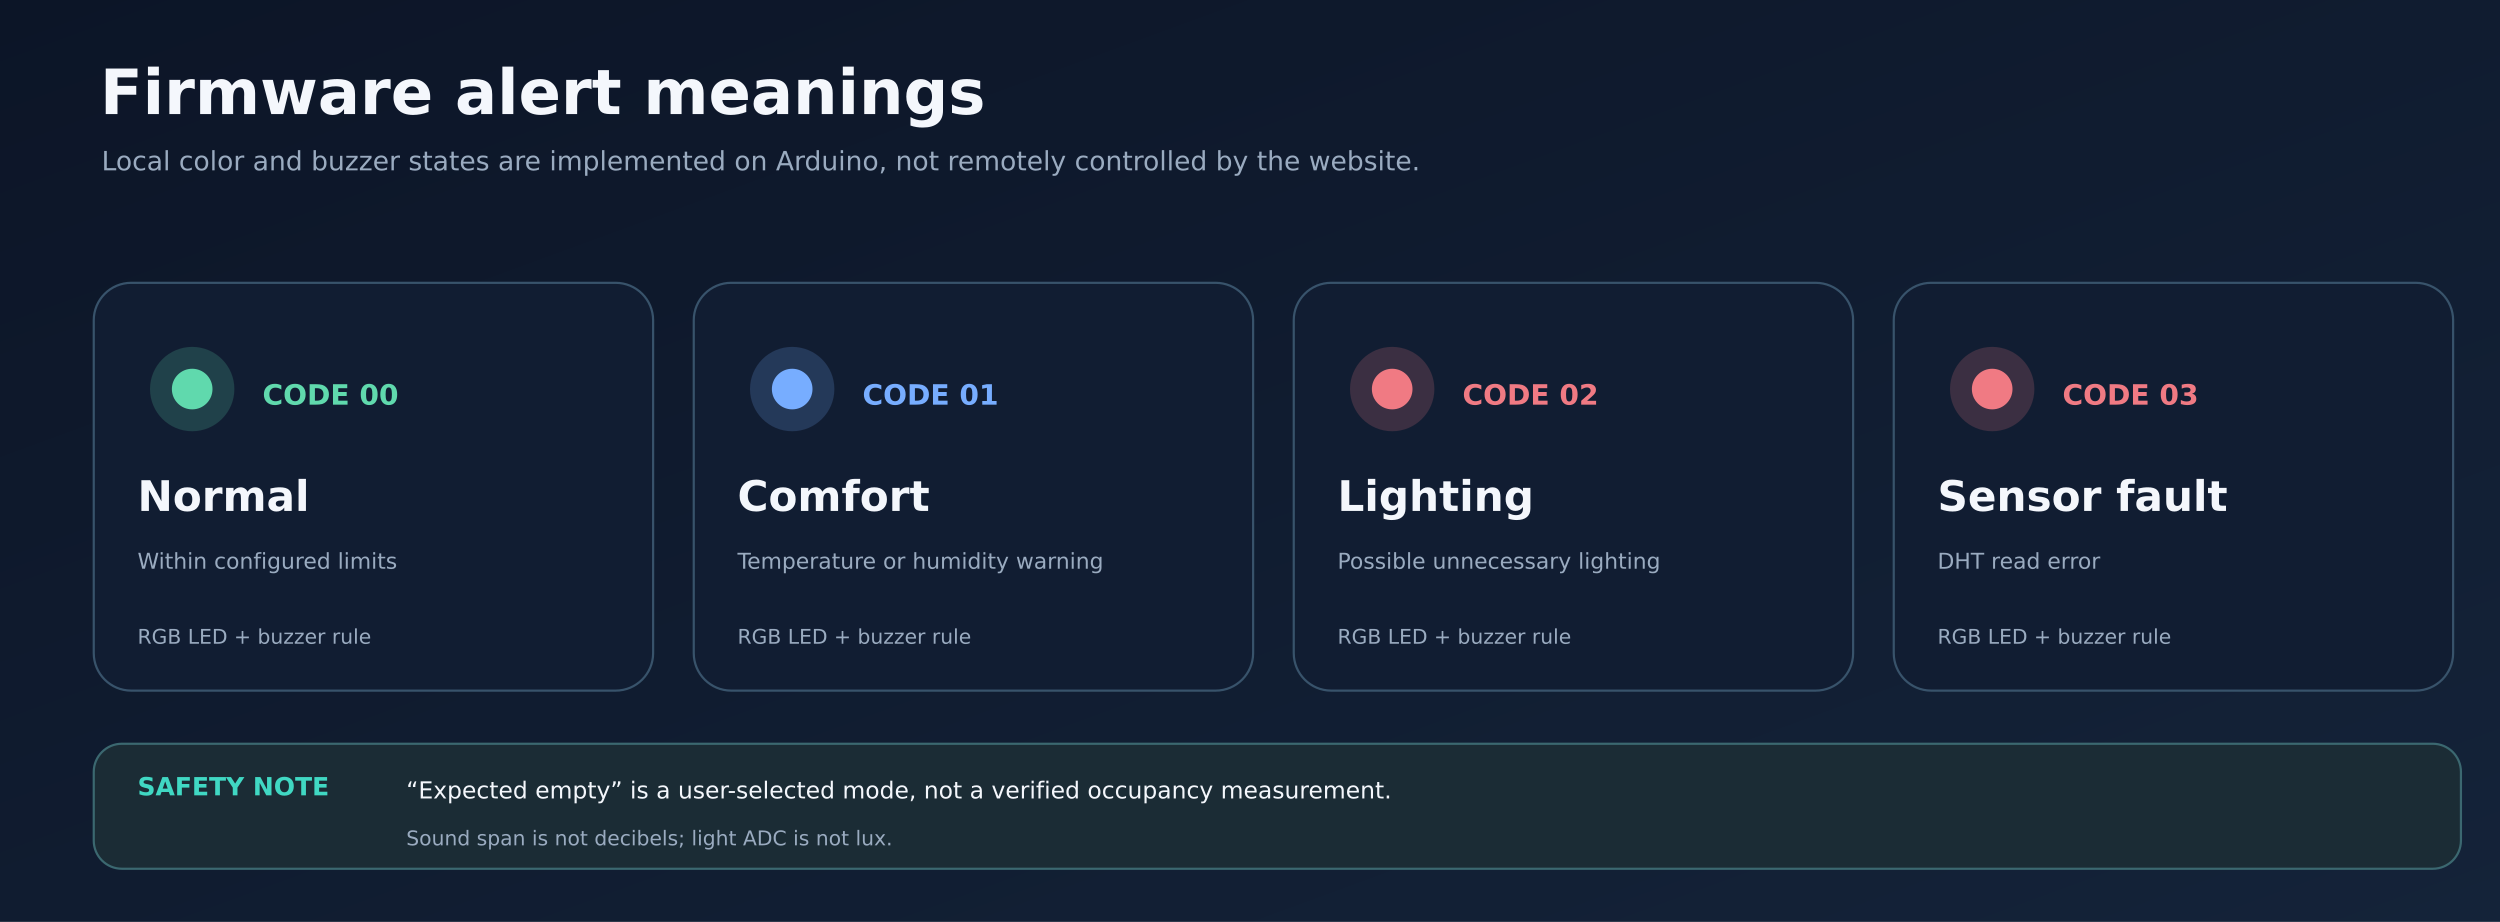
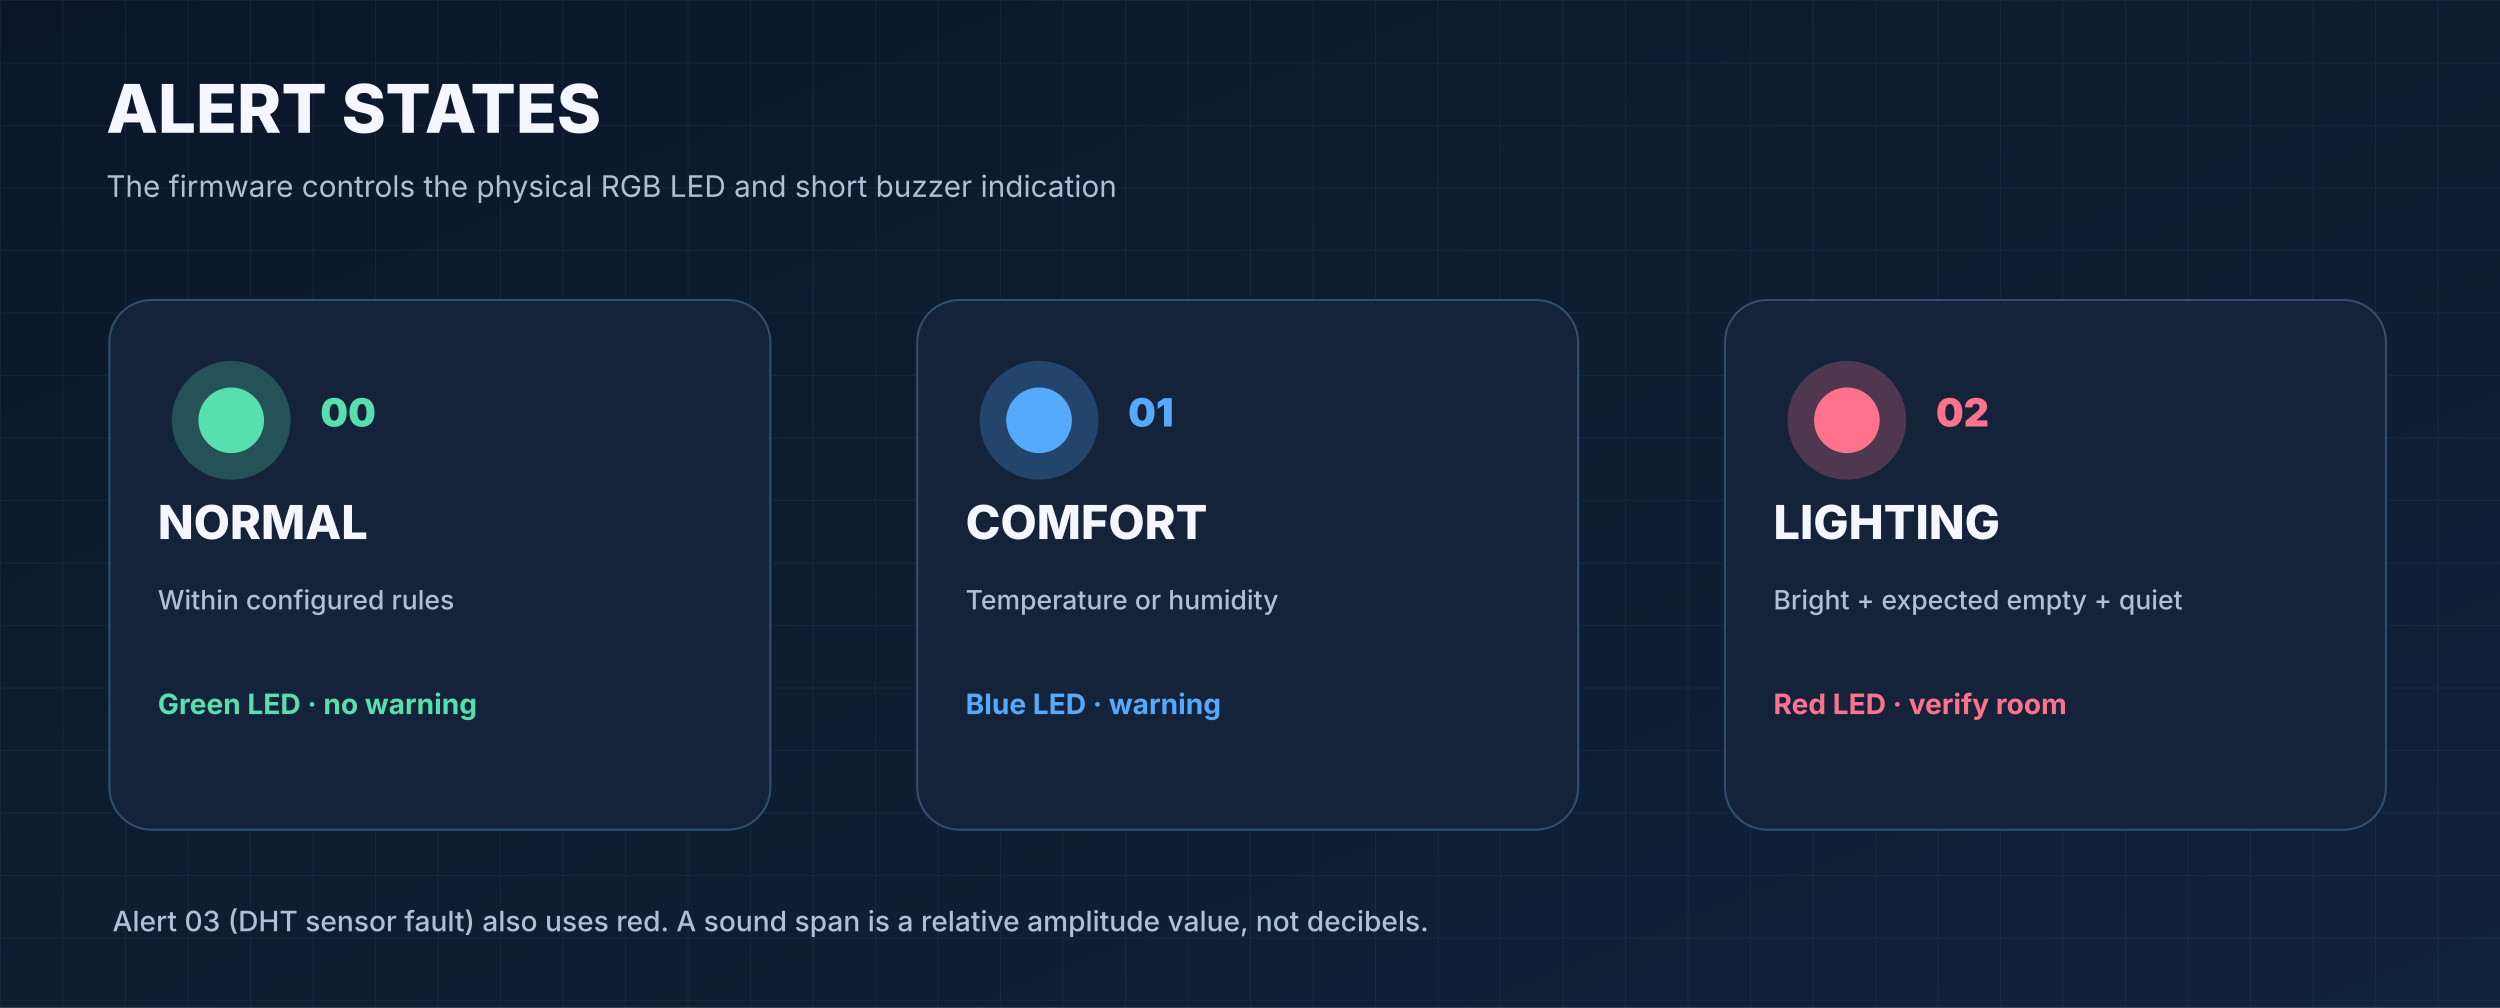
- <svg xmlns="http://www.w3.org/2000/svg" width="1600" height="590" viewBox="0 0 1600 590" role="img">
+ <svg xmlns="http://www.w3.org/2000/svg" width="1600" height="645" viewBox="0 0 1600 645">
  <defs>
-     <linearGradient id="bg" x1="0" y1="0" x2="1" y2="1">
-       <stop offset="0" stop-color="#0C1527" />
-       <stop offset="1" stop-color="#142339" />
+     <linearGradient id="bg" x1="0" x2="1" y1="0" y2="1">
+       <stop offset="0%" stop-color="#0b1729" />
+       <stop offset="100%" stop-color="#0f233b" />
    </linearGradient>
-     <linearGradient id="ac" x1="0" y1="0" x2="1" y2="1">
-       <stop offset="0" stop-color="#46E3C9" />
-       <stop offset="1" stop-color="#4A9FE8" />
+     <linearGradient id="teal" x1="0" x2="1" y1="0" y2="1">
+       <stop offset="0%" stop-color="#47e0c1" />
+       <stop offset="100%" stop-color="#4fa3eb" />
    </linearGradient>
-     <marker id="arrow" markerWidth="12" markerHeight="12" refX="9" refY="5" orient="auto" markerUnits="userSpaceOnUse">
-       <path d="M0 0 L10 5 L0 10Z" fill="#53D9C6" />
-     </marker>
+     <pattern id="grid" width="40" height="40" patternUnits="userSpaceOnUse">
+       <path d="M40 0H0V40" stroke="#304b67" opacity=".26" stroke-width="1" fill="none" />
+     </pattern>
  </defs>
  <rect width="100%" height="100%" fill="url(#bg)" />
-   <text x="64" y="73" font-family="'DejaVu Sans', 'Arial', sans-serif" font-size="40" font-weight="800" text-anchor="start" fill="#F4F7FC">Firmware alert meanings</text>
-   <text x="65" y="109" font-family="'DejaVu Sans', 'Arial', sans-serif" font-size="17" font-weight="400" text-anchor="start" fill="#9AABC0">Local color and buzzer states are implemented on Arduino, not remotely controlled by the website.</text>
-   <rect x="60" y="181" width="358" height="261" rx="24" fill="#111D32" stroke="#38536B" stroke-width="1.4" />
-   <circle cx="123" cy="249" r="27" fill="#60D9AD" opacity=".19" />
-   <circle cx="123" cy="249" r="13" fill="#60D9AD" />
-   <text x="168" y="259" font-family="'DejaVu Sans', 'Arial', sans-serif" font-size="18" font-weight="800" text-anchor="start" fill="#60D9AD">CODE 00</text>
-   <text x="88" y="327" font-family="'DejaVu Sans', 'Arial', sans-serif" font-size="27" font-weight="750" text-anchor="start" fill="#F4F7FC">Normal</text>
-   <text x="88" y="364" font-family="'DejaVu Sans', 'Arial', sans-serif" font-size="14" font-weight="400" text-anchor="start" fill="#9AABC0">Within configured limits</text>
-   <text x="88" y="412" font-family="'DejaVu Sans', 'Arial', sans-serif" font-size="13" font-weight="400" text-anchor="start" fill="#9AABC0">RGB LED  +  buzzer rule</text>
-   <rect x="444" y="181" width="358" height="261" rx="24" fill="#111D32" stroke="#38536B" stroke-width="1.4" />
-   <circle cx="507" cy="249" r="27" fill="#77ADFF" opacity=".19" />
-   <circle cx="507" cy="249" r="13" fill="#77ADFF" />
-   <text x="552" y="259" font-family="'DejaVu Sans', 'Arial', sans-serif" font-size="18" font-weight="800" text-anchor="start" fill="#77ADFF">CODE 01</text>
-   <text x="472" y="327" font-family="'DejaVu Sans', 'Arial', sans-serif" font-size="27" font-weight="750" text-anchor="start" fill="#F4F7FC">Comfort</text>
-   <text x="472" y="364" font-family="'DejaVu Sans', 'Arial', sans-serif" font-size="14" font-weight="400" text-anchor="start" fill="#9AABC0">Temperature or humidity warning</text>
-   <text x="472" y="412" font-family="'DejaVu Sans', 'Arial', sans-serif" font-size="13" font-weight="400" text-anchor="start" fill="#9AABC0">RGB LED  +  buzzer rule</text>
-   <rect x="828" y="181" width="358" height="261" rx="24" fill="#111D32" stroke="#38536B" stroke-width="1.4" />
-   <circle cx="891" cy="249" r="27" fill="#F07A83" opacity=".19" />
-   <circle cx="891" cy="249" r="13" fill="#F07A83" />
-   <text x="936" y="259" font-family="'DejaVu Sans', 'Arial', sans-serif" font-size="18" font-weight="800" text-anchor="start" fill="#F07A83">CODE 02</text>
-   <text x="856" y="327" font-family="'DejaVu Sans', 'Arial', sans-serif" font-size="27" font-weight="750" text-anchor="start" fill="#F4F7FC">Lighting</text>
-   <text x="856" y="364" font-family="'DejaVu Sans', 'Arial', sans-serif" font-size="14" font-weight="400" text-anchor="start" fill="#9AABC0">Possible unnecessary lighting</text>
-   <text x="856" y="412" font-family="'DejaVu Sans', 'Arial', sans-serif" font-size="13" font-weight="400" text-anchor="start" fill="#9AABC0">RGB LED  +  buzzer rule</text>
-   <rect x="1212" y="181" width="358" height="261" rx="24" fill="#111D32" stroke="#38536B" stroke-width="1.4" />
-   <circle cx="1275" cy="249" r="27" fill="#F07A83" opacity=".19" />
-   <circle cx="1275" cy="249" r="13" fill="#F07A83" />
-   <text x="1320" y="259" font-family="'DejaVu Sans', 'Arial', sans-serif" font-size="18" font-weight="800" text-anchor="start" fill="#F07A83">CODE 03</text>
-   <text x="1240" y="327" font-family="'DejaVu Sans', 'Arial', sans-serif" font-size="27" font-weight="750" text-anchor="start" fill="#F4F7FC">Sensor fault</text>
-   <text x="1240" y="364" font-family="'DejaVu Sans', 'Arial', sans-serif" font-size="14" font-weight="400" text-anchor="start" fill="#9AABC0">DHT read error</text>
-   <text x="1240" y="412" font-family="'DejaVu Sans', 'Arial', sans-serif" font-size="13" font-weight="400" text-anchor="start" fill="#9AABC0">RGB LED  +  buzzer rule</text>
-   <rect x="60" y="476" width="1515" height="80" rx="18" fill="#1B2C35" stroke="#3B6870" stroke-width="1.4" />
-   <text x="88" y="509" font-family="'DejaVu Sans', 'Arial', sans-serif" font-size="16" font-weight="800" text-anchor="start" fill="#40D8C3">SAFETY NOTE</text>
-   <text x="260" y="511" font-family="'DejaVu Sans', 'Arial', sans-serif" font-size="15" font-weight="400" text-anchor="start" fill="#F4F7FC">“Expected empty” is a user-selected mode, not a verified occupancy measurement.</text>
-   <text x="260" y="541" font-family="'DejaVu Sans', 'Arial', sans-serif" font-size="13" font-weight="400" text-anchor="start" fill="#9AABC0">Sound span is not decibels; light ADC is not lux.</text>
+   <rect width="100%" height="100%" fill="url(#grid)" />
+   <text x="68" y="85" fill="#f4f7ff" font-family="Inter,Segoe UI,Arial,sans-serif" font-weight="800" font-size="43" text-anchor="start" letter-spacing="0">ALERT STATES</text>
+   <text x="68" y="126" fill="#adc1d6" font-family="Inter,Segoe UI,Arial,sans-serif" font-weight="400" font-size="19" text-anchor="start" letter-spacing="0">The firmware controls the physical RGB LED and short buzzer indication</text>
+   <rect x="70" y="192" width="423" height="339" rx="27" fill="#14233a" stroke="#315071" stroke-width="1.3" opacity="1" />
+   <circle cx="148" cy="269" r="38" fill="#57dfb0" opacity=".25" />
+   <circle cx="148" cy="269" r="21" fill="#57dfb0" />
+   <text x="205" y="273" fill="#57dfb0" font-family="Inter,Segoe UI,Arial,sans-serif" font-weight="850" font-size="25" text-anchor="start" letter-spacing="0">00</text>
+   <text x="101" y="345" fill="#f4f7ff" font-family="Inter,Segoe UI,Arial,sans-serif" font-weight="800" font-size="30" text-anchor="start" letter-spacing="0">NORMAL</text>
+   <text x="101" y="390" fill="#adc1d6" font-family="Inter,Segoe UI,Arial,sans-serif" font-weight="500" font-size="17" text-anchor="start" letter-spacing="0">Within configured rules</text>
+   <text x="101" y="457" fill="#57dfb0" font-family="Inter,Segoe UI,Arial,sans-serif" font-weight="680" font-size="18" text-anchor="start" letter-spacing="0">Green LED · no warning</text>
+   <rect x="587" y="192" width="423" height="339" rx="27" fill="#14233a" stroke="#315071" stroke-width="1.3" opacity="1" />
+   <circle cx="665" cy="269" r="38" fill="#55aaff" opacity=".25" />
+   <circle cx="665" cy="269" r="21" fill="#55aaff" />
+   <text x="722" y="273" fill="#55aaff" font-family="Inter,Segoe UI,Arial,sans-serif" font-weight="850" font-size="25" text-anchor="start" letter-spacing="0">01</text>
+   <text x="618" y="345" fill="#f4f7ff" font-family="Inter,Segoe UI,Arial,sans-serif" font-weight="800" font-size="30" text-anchor="start" letter-spacing="0">COMFORT</text>
+   <text x="618" y="390" fill="#adc1d6" font-family="Inter,Segoe UI,Arial,sans-serif" font-weight="500" font-size="17" text-anchor="start" letter-spacing="0">Temperature or humidity</text>
+   <text x="618" y="457" fill="#55aaff" font-family="Inter,Segoe UI,Arial,sans-serif" font-weight="680" font-size="18" text-anchor="start" letter-spacing="0">Blue LED · warning</text>
+   <rect x="1104" y="192" width="423" height="339" rx="27" fill="#14233a" stroke="#315071" stroke-width="1.3" opacity="1" />
+   <circle cx="1182" cy="269" r="38" fill="#ff728e" opacity=".25" />
+   <circle cx="1182" cy="269" r="21" fill="#ff728e" />
+   <text x="1239" y="273" fill="#ff728e" font-family="Inter,Segoe UI,Arial,sans-serif" font-weight="850" font-size="25" text-anchor="start" letter-spacing="0">02</text>
+   <text x="1135" y="345" fill="#f4f7ff" font-family="Inter,Segoe UI,Arial,sans-serif" font-weight="800" font-size="30" text-anchor="start" letter-spacing="0">LIGHTING</text>
+   <text x="1135" y="390" fill="#adc1d6" font-family="Inter,Segoe UI,Arial,sans-serif" font-weight="500" font-size="17" text-anchor="start" letter-spacing="0">Bright + expected empty + quiet</text>
+   <text x="1135" y="457" fill="#ff728e" font-family="Inter,Segoe UI,Arial,sans-serif" font-weight="680" font-size="18" text-anchor="start" letter-spacing="0">Red LED · verify room</text>
+   <text x="72" y="596" fill="#adc1d6" font-family="Inter,Segoe UI,Arial,sans-serif" font-weight="500" font-size="18" text-anchor="start" letter-spacing="0">Alert 03 (DHT sensor fault) also uses red. A sound span is a relative amplitude value, not decibels.</text>
</svg>
